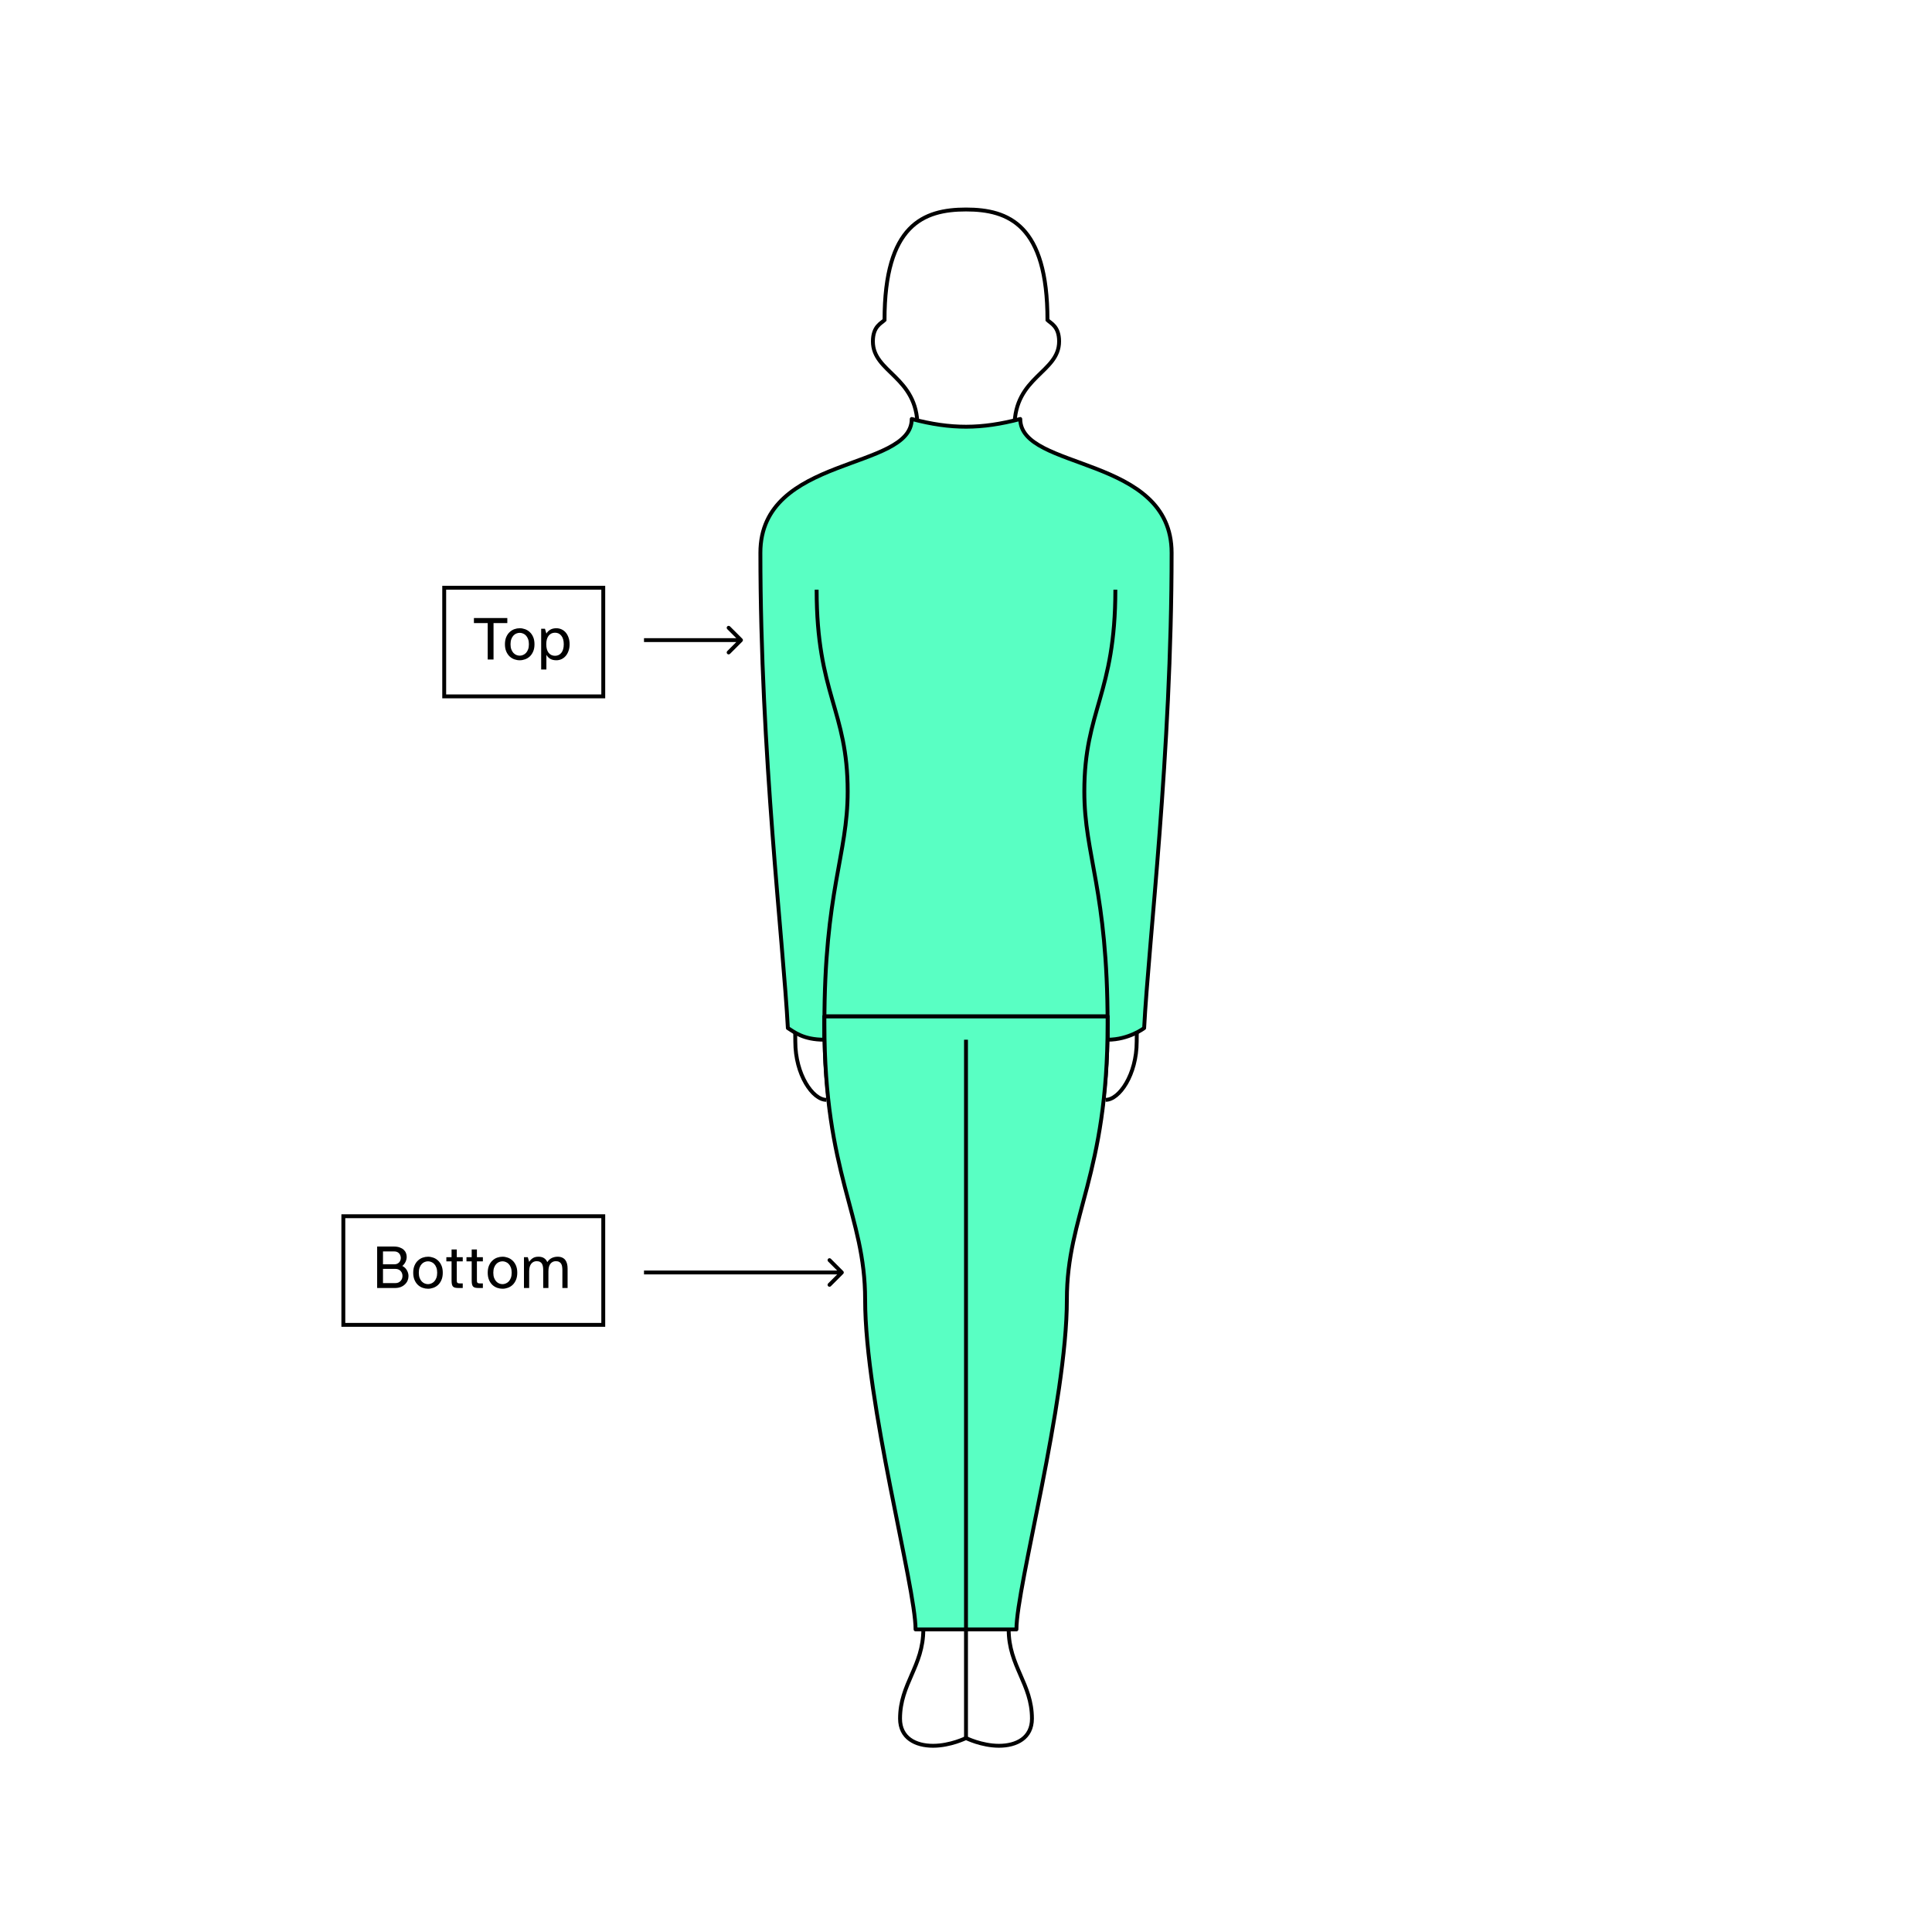
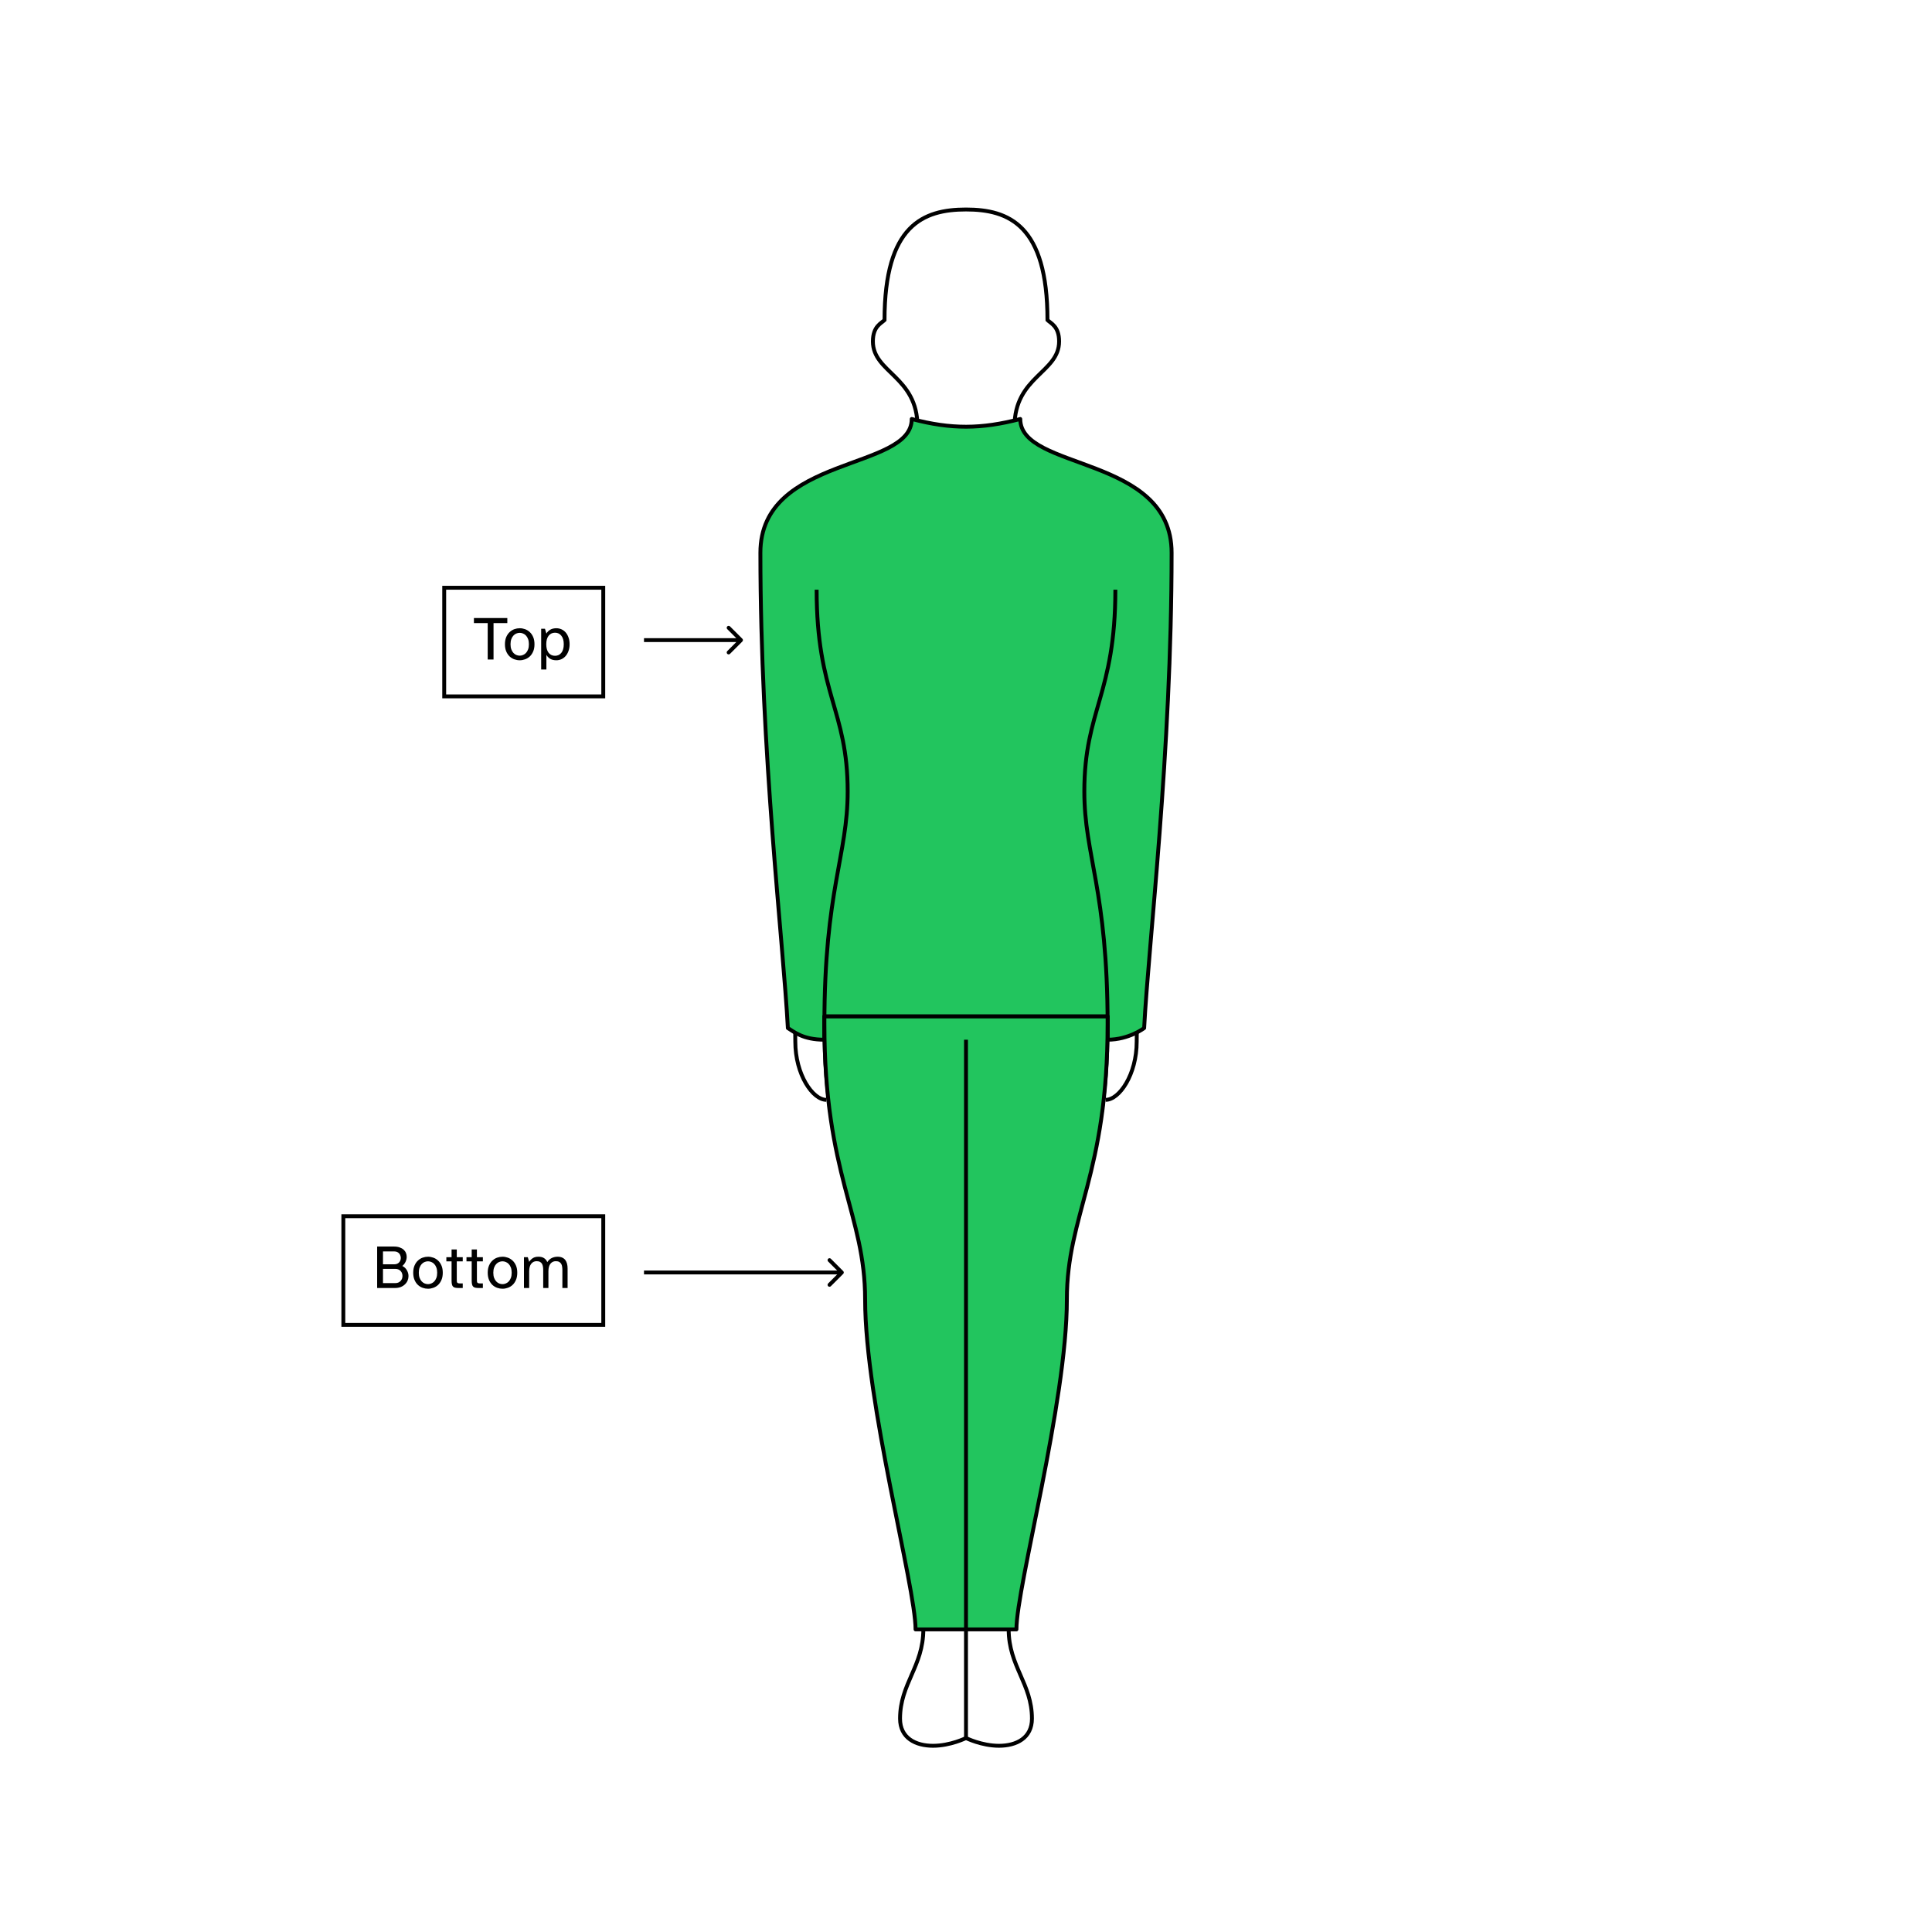
<svg xmlns="http://www.w3.org/2000/svg" width="498" height="498" viewBox="0 0 498 498" fill="none">
-   <path d="M249 54C260 54 270 58 270 82.5C270.833 83.333 273 84.1 273 88C273 96.1 261.5 97 261.5 110C261.5 123 300 119 300 143.5C300 199 293 251.278 293 268.5C293 277 288.5 283.5 285 283.5" stroke="black" />
-   <path d="M249 54C238 54 228 58 228 82.5C227.167 83.333 225 84.1 225 88C225 96.1 236.5 97 236.5 110C236.5 123 198 119 198 143.5C198 199 205 251.278 205 268.5C205 277 209.5 283.5 213 283.5" stroke="black" />
-   <path d="M302 142.489C302 117.266 262.99 121.384 262.99 108C252.93 110.623 245.245 110.691 235.01 108C235.01 121.384 196 117.266 196 142.489C196 194.061 201.927 242.932 203.081 265C204.721 266 207 268 212.5 268V262H285.5V268C291 268 294.919 265 294.919 265C296.073 242.932 302 194.061 302 142.489Z" fill="#59FFC3" stroke="black" stroke-linejoin="round" />
-   <path d="M287.5 152C287.5 179 279.5 183 279.5 204C279.5 220.5 285.5 229.5 285.5 264C285.5 303 274 313 274 335C274 361.5 260 409 260 420C260 429.5 266 434 266 443C266 448 262 450 257.5 450C253 450 249 448 249 448" stroke="black" />
-   <path d="M210.5 152C210.5 179 218.5 183 218.5 204C218.5 220.5 212.5 229.5 212.5 264C212.5 303 224 313 224 335C224 361.5 238 409 238 420C238 429.5 232 434 232 443C232 448 236 450 240.5 450C245 450 249 448 249 448" stroke="black" />
-   <path d="M275 335C275 313 285.5 303 285.5 264V262H212.5V264C212.5 303 223 313 223 335C223 361.5 236 409 236 420H262C262 409 275 361.5 275 335Z" fill="#59FFC3" stroke="black" stroke-linejoin="round" />
-   <path d="M249 268V448" stroke="black" />
-   <path d="M191.354 165.354C191.549 165.158 191.549 164.842 191.354 164.646L188.172 161.464C187.976 161.269 187.66 161.269 187.464 161.464C187.269 161.66 187.269 161.976 187.464 162.172L190.293 165L187.464 167.828C187.269 168.024 187.269 168.34 187.464 168.536C187.66 168.731 187.976 168.731 188.172 168.536L191.354 165.354ZM166 165.5L191 165.5L191 164.5L166 164.5L166 165.5Z" fill="black" />
-   <path d="M122.16 159.312H130.768V160.608H127.216V170H125.712V160.608H122.16V159.312ZM130.155 166.064C130.155 165.349 130.267 164.731 130.491 164.208C130.715 163.685 131.008 163.259 131.371 162.928C131.734 162.587 132.139 162.336 132.587 162.176C133.046 162.016 133.504 161.936 133.963 161.936C134.422 161.936 134.875 162.016 135.323 162.176C135.782 162.336 136.192 162.587 136.555 162.928C136.918 163.259 137.211 163.685 137.435 164.208C137.659 164.731 137.771 165.349 137.771 166.064C137.771 166.779 137.659 167.397 137.435 167.92C137.211 168.443 136.918 168.875 136.555 169.216C136.192 169.547 135.782 169.792 135.323 169.952C134.875 170.112 134.422 170.192 133.963 170.192C133.504 170.192 133.046 170.112 132.587 169.952C132.139 169.792 131.734 169.547 131.371 169.216C131.008 168.875 130.715 168.443 130.491 167.92C130.267 167.397 130.155 166.779 130.155 166.064ZM131.595 166.064C131.595 166.576 131.664 167.019 131.803 167.392C131.942 167.755 132.123 168.059 132.347 168.304C132.571 168.539 132.822 168.715 133.099 168.832C133.387 168.949 133.675 169.008 133.963 169.008C134.251 169.008 134.534 168.949 134.811 168.832C135.099 168.715 135.355 168.539 135.579 168.304C135.803 168.059 135.984 167.755 136.123 167.392C136.262 167.019 136.331 166.576 136.331 166.064C136.331 165.552 136.262 165.109 136.123 164.736C135.984 164.363 135.803 164.059 135.579 163.824C135.355 163.579 135.099 163.403 134.811 163.296C134.534 163.179 134.251 163.12 133.963 163.12C133.675 163.12 133.387 163.179 133.099 163.296C132.822 163.403 132.571 163.579 132.347 163.824C132.123 164.059 131.942 164.363 131.803 164.736C131.664 165.109 131.595 165.552 131.595 166.064ZM139.495 162.064H140.471L140.839 163.312C141.084 162.896 141.415 162.565 141.831 162.32C142.258 162.064 142.786 161.936 143.415 161.936C143.863 161.936 144.295 162.027 144.711 162.208C145.127 162.389 145.49 162.656 145.799 163.008C146.108 163.36 146.354 163.792 146.535 164.304C146.727 164.816 146.823 165.403 146.823 166.064C146.823 166.715 146.727 167.296 146.535 167.808C146.354 168.32 146.108 168.752 145.799 169.104C145.49 169.456 145.127 169.728 144.711 169.92C144.295 170.101 143.863 170.192 143.415 170.192C142.786 170.192 142.258 170.069 141.831 169.824C141.415 169.568 141.084 169.227 140.839 168.8V172.576H139.495V162.064ZM143.063 169.04C143.746 169.04 144.29 168.784 144.695 168.272C145.111 167.749 145.319 167.013 145.319 166.064C145.319 165.115 145.111 164.384 144.695 163.872C144.29 163.349 143.746 163.088 143.063 163.088C142.38 163.088 141.831 163.349 141.415 163.872C141.01 164.384 140.807 165.115 140.807 166.064C140.807 167.013 141.01 167.749 141.415 168.272C141.831 168.784 142.38 169.04 143.063 169.04Z" fill="black" />
-   <rect x="114.5" y="151.5" width="41" height="28" stroke="black" />
-   <path d="M217.354 328.354C217.549 328.158 217.549 327.842 217.354 327.646L214.172 324.464C213.976 324.269 213.66 324.269 213.464 324.464C213.269 324.66 213.269 324.976 213.464 325.172L216.293 328L213.464 330.828C213.269 331.024 213.269 331.34 213.464 331.536C213.66 331.731 213.976 331.731 214.172 331.536L217.354 328.354ZM166 328.5L217 328.5L217 327.5L166 327.5L166 328.5Z" fill="black" />
-   <path d="M97.216 321.312H101.52C102.096 321.312 102.592 321.387 103.008 321.536C103.435 321.685 103.781 321.883 104.048 322.128C104.315 322.373 104.512 322.656 104.64 322.976C104.768 323.296 104.832 323.627 104.832 323.968C104.832 324.395 104.736 324.816 104.544 325.232C104.352 325.648 104.075 326.011 103.712 326.32C104.245 326.597 104.64 326.976 104.896 327.456C105.163 327.925 105.296 328.416 105.296 328.928C105.296 329.312 105.221 329.691 105.072 330.064C104.923 330.427 104.699 330.752 104.4 331.04C104.112 331.328 103.749 331.563 103.312 331.744C102.875 331.915 102.363 332 101.776 332H97.216V321.312ZM98.72 327.072V330.736H101.936C102.235 330.736 102.496 330.683 102.72 330.576C102.944 330.469 103.131 330.331 103.28 330.16C103.44 329.979 103.557 329.781 103.632 329.568C103.707 329.344 103.744 329.115 103.744 328.88C103.744 328.656 103.707 328.437 103.632 328.224C103.557 328 103.44 327.803 103.28 327.632C103.131 327.461 102.944 327.328 102.72 327.232C102.496 327.125 102.229 327.072 101.92 327.072H98.72ZM98.72 322.576V325.888H101.68C101.957 325.888 102.197 325.84 102.4 325.744C102.603 325.648 102.768 325.525 102.896 325.376C103.035 325.227 103.136 325.056 103.2 324.864C103.275 324.661 103.312 324.459 103.312 324.256C103.312 324.043 103.275 323.84 103.2 323.648C103.136 323.445 103.035 323.264 102.896 323.104C102.757 322.944 102.587 322.816 102.384 322.72C102.181 322.624 101.947 322.576 101.68 322.576H98.72ZM106.514 328.064C106.514 327.349 106.626 326.731 106.85 326.208C107.074 325.685 107.368 325.259 107.73 324.928C108.093 324.587 108.498 324.336 108.946 324.176C109.405 324.016 109.864 323.936 110.322 323.936C110.781 323.936 111.234 324.016 111.682 324.176C112.141 324.336 112.552 324.587 112.914 324.928C113.277 325.259 113.57 325.685 113.794 326.208C114.018 326.731 114.13 327.349 114.13 328.064C114.13 328.779 114.018 329.397 113.794 329.92C113.57 330.443 113.277 330.875 112.914 331.216C112.552 331.547 112.141 331.792 111.682 331.952C111.234 332.112 110.781 332.192 110.322 332.192C109.864 332.192 109.405 332.112 108.946 331.952C108.498 331.792 108.093 331.547 107.73 331.216C107.368 330.875 107.074 330.443 106.85 329.92C106.626 329.397 106.514 328.779 106.514 328.064ZM107.954 328.064C107.954 328.576 108.024 329.019 108.162 329.392C108.301 329.755 108.482 330.059 108.706 330.304C108.93 330.539 109.181 330.715 109.458 330.832C109.746 330.949 110.034 331.008 110.322 331.008C110.61 331.008 110.893 330.949 111.17 330.832C111.458 330.715 111.714 330.539 111.938 330.304C112.162 330.059 112.344 329.755 112.482 329.392C112.621 329.019 112.69 328.576 112.69 328.064C112.69 327.552 112.621 327.109 112.482 326.736C112.344 326.363 112.162 326.059 111.938 325.824C111.714 325.579 111.458 325.403 111.17 325.296C110.893 325.179 110.61 325.12 110.322 325.12C110.034 325.12 109.746 325.179 109.458 325.296C109.181 325.403 108.93 325.579 108.706 325.824C108.482 326.059 108.301 326.363 108.162 326.736C108.024 327.109 107.954 327.552 107.954 328.064ZM116.398 324.064V322.064H117.742V324.064H119.278V325.136H117.742V329.792C117.742 329.995 117.748 330.165 117.758 330.304C117.769 330.432 117.801 330.533 117.854 330.608C117.918 330.683 118.004 330.736 118.11 330.768C118.217 330.8 118.366 330.816 118.558 330.816H119.278V332H118.27C117.886 332 117.572 331.973 117.326 331.92C117.092 331.867 116.905 331.771 116.766 331.632C116.628 331.483 116.532 331.28 116.478 331.024C116.425 330.768 116.398 330.432 116.398 330.016V325.136H115.054V324.064H116.398ZM121.586 324.064V322.064H122.93V324.064H124.466V325.136H122.93V329.792C122.93 329.995 122.935 330.165 122.946 330.304C122.957 330.432 122.989 330.533 123.042 330.608C123.106 330.683 123.191 330.736 123.298 330.768C123.405 330.8 123.554 330.816 123.746 330.816H124.466V332H123.458C123.074 332 122.759 331.973 122.514 331.92C122.279 331.867 122.093 331.771 121.954 331.632C121.815 331.483 121.719 331.28 121.666 331.024C121.613 330.768 121.586 330.432 121.586 330.016V325.136H120.242V324.064H121.586ZM125.717 328.064C125.717 327.349 125.829 326.731 126.053 326.208C126.277 325.685 126.571 325.259 126.933 324.928C127.296 324.587 127.701 324.336 128.149 324.176C128.608 324.016 129.067 323.936 129.525 323.936C129.984 323.936 130.437 324.016 130.885 324.176C131.344 324.336 131.755 324.587 132.117 324.928C132.48 325.259 132.773 325.685 132.997 326.208C133.221 326.731 133.333 327.349 133.333 328.064C133.333 328.779 133.221 329.397 132.997 329.92C132.773 330.443 132.48 330.875 132.117 331.216C131.755 331.547 131.344 331.792 130.885 331.952C130.437 332.112 129.984 332.192 129.525 332.192C129.067 332.192 128.608 332.112 128.149 331.952C127.701 331.792 127.296 331.547 126.933 331.216C126.571 330.875 126.277 330.443 126.053 329.92C125.829 329.397 125.717 328.779 125.717 328.064ZM127.157 328.064C127.157 328.576 127.227 329.019 127.365 329.392C127.504 329.755 127.685 330.059 127.909 330.304C128.133 330.539 128.384 330.715 128.661 330.832C128.949 330.949 129.237 331.008 129.525 331.008C129.813 331.008 130.096 330.949 130.373 330.832C130.661 330.715 130.917 330.539 131.141 330.304C131.365 330.059 131.547 329.755 131.685 329.392C131.824 329.019 131.893 328.576 131.893 328.064C131.893 327.552 131.824 327.109 131.685 326.736C131.547 326.363 131.365 326.059 131.141 325.824C130.917 325.579 130.661 325.403 130.373 325.296C130.096 325.179 129.813 325.12 129.525 325.12C129.237 325.12 128.949 325.179 128.661 325.296C128.384 325.403 128.133 325.579 127.909 325.824C127.685 326.059 127.504 326.363 127.365 326.736C127.227 327.109 127.157 327.552 127.157 328.064ZM135.058 324.064H136.049L136.402 325.264C136.626 324.891 136.93 324.576 137.314 324.32C137.698 324.064 138.188 323.936 138.786 323.936C139.394 323.936 139.879 324.059 140.242 324.304C140.615 324.549 140.892 324.891 141.074 325.328C141.394 324.837 141.778 324.485 142.226 324.272C142.684 324.048 143.191 323.936 143.746 323.936C144.204 323.936 144.594 324.011 144.914 324.16C145.244 324.309 145.511 324.517 145.714 324.784C145.916 325.051 146.066 325.371 146.162 325.744C146.258 326.117 146.306 326.528 146.306 326.976V332H144.962V327.376C144.962 327.067 144.94 326.779 144.898 326.512C144.866 326.235 144.786 325.989 144.658 325.776C144.54 325.563 144.37 325.397 144.146 325.28C143.932 325.152 143.639 325.088 143.266 325.088C142.69 325.088 142.226 325.312 141.874 325.76C141.532 326.197 141.362 326.843 141.362 327.696V332H140.018V327.376C140.018 327.067 139.996 326.779 139.954 326.512C139.911 326.235 139.831 325.989 139.714 325.776C139.596 325.563 139.426 325.397 139.202 325.28C138.978 325.152 138.684 325.088 138.322 325.088C137.746 325.088 137.282 325.312 136.93 325.76C136.578 326.197 136.402 326.843 136.402 327.696V332H135.058V324.064Z" fill="black" />
-   <rect x="88.5" y="313.5" width="67" height="28" stroke="black" />
+   <path d="M249 54C260 54 270 58 270 82.5C270.833 83.333 273 84.1 273 88C273 96.1 261.5 97 261.5 110C261.5 123 300 119 300 143.5C300 199 293 251.278 293 268.5C293 277 288.5 283.5 285 283.5" stroke="currentColor" />
+   <path d="M249 54C238 54 228 58 228 82.5C227.167 83.333 225 84.1 225 88C225 96.1 236.5 97 236.5 110C236.5 123 198 119 198 143.5C198 199 205 251.278 205 268.5C205 277 209.5 283.5 213 283.5" stroke="currentColor" />
+   <path d="M302 142.489C302 117.266 262.99 121.384 262.99 108C252.93 110.623 245.245 110.691 235.01 108C235.01 121.384 196 117.266 196 142.489C196 194.061 201.927 242.932 203.081 265C204.721 266 207 268 212.5 268V262H285.5V268C291 268 294.919 265 294.919 265C296.073 242.932 302 194.061 302 142.489Z" fill="#22c55e" stroke="currentColor" stroke-linejoin="round" />
+   <path d="M287.5 152C287.5 179 279.5 183 279.5 204C279.5 220.5 285.5 229.5 285.5 264C285.5 303 274 313 274 335C274 361.5 260 409 260 420C260 429.5 266 434 266 443C266 448 262 450 257.5 450C253 450 249 448 249 448" stroke="currentColor" />
+   <path d="M210.5 152C210.5 179 218.5 183 218.5 204C218.5 220.5 212.5 229.5 212.5 264C212.5 303 224 313 224 335C224 361.5 238 409 238 420C238 429.5 232 434 232 443C232 448 236 450 240.5 450C245 450 249 448 249 448" stroke="currentColor" />
+   <path d="M275 335C275 313 285.5 303 285.5 264V262H212.5V264C212.5 303 223 313 223 335C223 361.5 236 409 236 420H262C262 409 275 361.5 275 335Z" fill="#22c55e" stroke="currentColor" stroke-linejoin="round" />
+   <path d="M249 268V448" stroke="currentColor" />
+   <path d="M191.354 165.354C191.549 165.158 191.549 164.842 191.354 164.646L188.172 161.464C187.976 161.269 187.66 161.269 187.464 161.464C187.269 161.66 187.269 161.976 187.464 162.172L190.293 165L187.464 167.828C187.269 168.024 187.269 168.34 187.464 168.536C187.66 168.731 187.976 168.731 188.172 168.536L191.354 165.354ZM166 165.5L191 165.5L191 164.5L166 164.5L166 165.5Z" fill="currentColor" />
+   <path d="M122.16 159.312H130.768V160.608H127.216V170H125.712V160.608H122.16V159.312ZM130.155 166.064C130.155 165.349 130.267 164.731 130.491 164.208C130.715 163.685 131.008 163.259 131.371 162.928C131.734 162.587 132.139 162.336 132.587 162.176C133.046 162.016 133.504 161.936 133.963 161.936C134.422 161.936 134.875 162.016 135.323 162.176C135.782 162.336 136.192 162.587 136.555 162.928C136.918 163.259 137.211 163.685 137.435 164.208C137.659 164.731 137.771 165.349 137.771 166.064C137.771 166.779 137.659 167.397 137.435 167.92C137.211 168.443 136.918 168.875 136.555 169.216C136.192 169.547 135.782 169.792 135.323 169.952C134.875 170.112 134.422 170.192 133.963 170.192C133.504 170.192 133.046 170.112 132.587 169.952C132.139 169.792 131.734 169.547 131.371 169.216C131.008 168.875 130.715 168.443 130.491 167.92C130.267 167.397 130.155 166.779 130.155 166.064ZM131.595 166.064C131.595 166.576 131.664 167.019 131.803 167.392C131.942 167.755 132.123 168.059 132.347 168.304C132.571 168.539 132.822 168.715 133.099 168.832C133.387 168.949 133.675 169.008 133.963 169.008C134.251 169.008 134.534 168.949 134.811 168.832C135.099 168.715 135.355 168.539 135.579 168.304C135.803 168.059 135.984 167.755 136.123 167.392C136.262 167.019 136.331 166.576 136.331 166.064C136.331 165.552 136.262 165.109 136.123 164.736C135.984 164.363 135.803 164.059 135.579 163.824C135.355 163.579 135.099 163.403 134.811 163.296C134.534 163.179 134.251 163.12 133.963 163.12C133.675 163.12 133.387 163.179 133.099 163.296C132.822 163.403 132.571 163.579 132.347 163.824C132.123 164.059 131.942 164.363 131.803 164.736C131.664 165.109 131.595 165.552 131.595 166.064ZM139.495 162.064H140.471L140.839 163.312C141.084 162.896 141.415 162.565 141.831 162.32C142.258 162.064 142.786 161.936 143.415 161.936C143.863 161.936 144.295 162.027 144.711 162.208C145.127 162.389 145.49 162.656 145.799 163.008C146.108 163.36 146.354 163.792 146.535 164.304C146.727 164.816 146.823 165.403 146.823 166.064C146.823 166.715 146.727 167.296 146.535 167.808C146.354 168.32 146.108 168.752 145.799 169.104C145.49 169.456 145.127 169.728 144.711 169.92C144.295 170.101 143.863 170.192 143.415 170.192C142.786 170.192 142.258 170.069 141.831 169.824C141.415 169.568 141.084 169.227 140.839 168.8V172.576H139.495V162.064ZM143.063 169.04C143.746 169.04 144.29 168.784 144.695 168.272C145.111 167.749 145.319 167.013 145.319 166.064C145.319 165.115 145.111 164.384 144.695 163.872C144.29 163.349 143.746 163.088 143.063 163.088C142.38 163.088 141.831 163.349 141.415 163.872C141.01 164.384 140.807 165.115 140.807 166.064C140.807 167.013 141.01 167.749 141.415 168.272C141.831 168.784 142.38 169.04 143.063 169.04Z" fill="currentColor" />
+   <rect x="114.5" y="151.5" width="41" height="28" stroke="currentColor" />
+   <path d="M217.354 328.354C217.549 328.158 217.549 327.842 217.354 327.646L214.172 324.464C213.976 324.269 213.66 324.269 213.464 324.464C213.269 324.66 213.269 324.976 213.464 325.172L216.293 328L213.464 330.828C213.269 331.024 213.269 331.34 213.464 331.536C213.66 331.731 213.976 331.731 214.172 331.536L217.354 328.354ZM166 328.5L217 328.5L217 327.5L166 327.5L166 328.5Z" fill="currentColor" />
+   <path d="M97.216 321.312H101.52C102.096 321.312 102.592 321.387 103.008 321.536C103.435 321.685 103.781 321.883 104.048 322.128C104.315 322.373 104.512 322.656 104.64 322.976C104.768 323.296 104.832 323.627 104.832 323.968C104.832 324.395 104.736 324.816 104.544 325.232C104.352 325.648 104.075 326.011 103.712 326.32C104.245 326.597 104.64 326.976 104.896 327.456C105.163 327.925 105.296 328.416 105.296 328.928C105.296 329.312 105.221 329.691 105.072 330.064C104.923 330.427 104.699 330.752 104.4 331.04C104.112 331.328 103.749 331.563 103.312 331.744C102.875 331.915 102.363 332 101.776 332H97.216V321.312ZM98.72 327.072V330.736H101.936C102.235 330.736 102.496 330.683 102.72 330.576C102.944 330.469 103.131 330.331 103.28 330.16C103.44 329.979 103.557 329.781 103.632 329.568C103.707 329.344 103.744 329.115 103.744 328.88C103.744 328.656 103.707 328.437 103.632 328.224C103.557 328 103.44 327.803 103.28 327.632C103.131 327.461 102.944 327.328 102.72 327.232C102.496 327.125 102.229 327.072 101.92 327.072H98.72ZM98.72 322.576V325.888H101.68C101.957 325.888 102.197 325.84 102.4 325.744C102.603 325.648 102.768 325.525 102.896 325.376C103.035 325.227 103.136 325.056 103.2 324.864C103.275 324.661 103.312 324.459 103.312 324.256C103.312 324.043 103.275 323.84 103.2 323.648C103.136 323.445 103.035 323.264 102.896 323.104C102.757 322.944 102.587 322.816 102.384 322.72C102.181 322.624 101.947 322.576 101.68 322.576H98.72ZM106.514 328.064C106.514 327.349 106.626 326.731 106.85 326.208C107.074 325.685 107.368 325.259 107.73 324.928C108.093 324.587 108.498 324.336 108.946 324.176C109.405 324.016 109.864 323.936 110.322 323.936C110.781 323.936 111.234 324.016 111.682 324.176C112.141 324.336 112.552 324.587 112.914 324.928C113.277 325.259 113.57 325.685 113.794 326.208C114.018 326.731 114.13 327.349 114.13 328.064C114.13 328.779 114.018 329.397 113.794 329.92C113.57 330.443 113.277 330.875 112.914 331.216C112.552 331.547 112.141 331.792 111.682 331.952C111.234 332.112 110.781 332.192 110.322 332.192C109.864 332.192 109.405 332.112 108.946 331.952C108.498 331.792 108.093 331.547 107.73 331.216C107.368 330.875 107.074 330.443 106.85 329.92C106.626 329.397 106.514 328.779 106.514 328.064ZM107.954 328.064C107.954 328.576 108.024 329.019 108.162 329.392C108.301 329.755 108.482 330.059 108.706 330.304C108.93 330.539 109.181 330.715 109.458 330.832C109.746 330.949 110.034 331.008 110.322 331.008C110.61 331.008 110.893 330.949 111.17 330.832C111.458 330.715 111.714 330.539 111.938 330.304C112.162 330.059 112.344 329.755 112.482 329.392C112.621 329.019 112.69 328.576 112.69 328.064C112.69 327.552 112.621 327.109 112.482 326.736C112.344 326.363 112.162 326.059 111.938 325.824C111.714 325.579 111.458 325.403 111.17 325.296C110.893 325.179 110.61 325.12 110.322 325.12C110.034 325.12 109.746 325.179 109.458 325.296C109.181 325.403 108.93 325.579 108.706 325.824C108.482 326.059 108.301 326.363 108.162 326.736C108.024 327.109 107.954 327.552 107.954 328.064ZM116.398 324.064V322.064H117.742V324.064H119.278V325.136H117.742V329.792C117.742 329.995 117.748 330.165 117.758 330.304C117.769 330.432 117.801 330.533 117.854 330.608C117.918 330.683 118.004 330.736 118.11 330.768C118.217 330.8 118.366 330.816 118.558 330.816H119.278V332H118.27C117.886 332 117.572 331.973 117.326 331.92C117.092 331.867 116.905 331.771 116.766 331.632C116.628 331.483 116.532 331.28 116.478 331.024C116.425 330.768 116.398 330.432 116.398 330.016V325.136H115.054V324.064H116.398ZM121.586 324.064V322.064H122.93V324.064H124.466V325.136H122.93V329.792C122.93 329.995 122.935 330.165 122.946 330.304C122.957 330.432 122.989 330.533 123.042 330.608C123.106 330.683 123.191 330.736 123.298 330.768C123.405 330.8 123.554 330.816 123.746 330.816H124.466V332H123.458C123.074 332 122.759 331.973 122.514 331.92C122.279 331.867 122.093 331.771 121.954 331.632C121.815 331.483 121.719 331.28 121.666 331.024C121.613 330.768 121.586 330.432 121.586 330.016V325.136H120.242V324.064H121.586ZM125.717 328.064C125.717 327.349 125.829 326.731 126.053 326.208C126.277 325.685 126.571 325.259 126.933 324.928C127.296 324.587 127.701 324.336 128.149 324.176C128.608 324.016 129.067 323.936 129.525 323.936C129.984 323.936 130.437 324.016 130.885 324.176C131.344 324.336 131.755 324.587 132.117 324.928C132.48 325.259 132.773 325.685 132.997 326.208C133.221 326.731 133.333 327.349 133.333 328.064C133.333 328.779 133.221 329.397 132.997 329.92C132.773 330.443 132.48 330.875 132.117 331.216C131.755 331.547 131.344 331.792 130.885 331.952C130.437 332.112 129.984 332.192 129.525 332.192C129.067 332.192 128.608 332.112 128.149 331.952C127.701 331.792 127.296 331.547 126.933 331.216C126.571 330.875 126.277 330.443 126.053 329.92C125.829 329.397 125.717 328.779 125.717 328.064ZM127.157 328.064C127.157 328.576 127.227 329.019 127.365 329.392C127.504 329.755 127.685 330.059 127.909 330.304C128.133 330.539 128.384 330.715 128.661 330.832C128.949 330.949 129.237 331.008 129.525 331.008C129.813 331.008 130.096 330.949 130.373 330.832C130.661 330.715 130.917 330.539 131.141 330.304C131.365 330.059 131.547 329.755 131.685 329.392C131.824 329.019 131.893 328.576 131.893 328.064C131.893 327.552 131.824 327.109 131.685 326.736C131.547 326.363 131.365 326.059 131.141 325.824C130.917 325.579 130.661 325.403 130.373 325.296C130.096 325.179 129.813 325.12 129.525 325.12C129.237 325.12 128.949 325.179 128.661 325.296C128.384 325.403 128.133 325.579 127.909 325.824C127.685 326.059 127.504 326.363 127.365 326.736C127.227 327.109 127.157 327.552 127.157 328.064ZM135.058 324.064H136.049L136.402 325.264C136.626 324.891 136.93 324.576 137.314 324.32C137.698 324.064 138.188 323.936 138.786 323.936C139.394 323.936 139.879 324.059 140.242 324.304C140.615 324.549 140.892 324.891 141.074 325.328C141.394 324.837 141.778 324.485 142.226 324.272C142.684 324.048 143.191 323.936 143.746 323.936C144.204 323.936 144.594 324.011 144.914 324.16C145.244 324.309 145.511 324.517 145.714 324.784C145.916 325.051 146.066 325.371 146.162 325.744C146.258 326.117 146.306 326.528 146.306 326.976V332H144.962V327.376C144.962 327.067 144.94 326.779 144.898 326.512C144.866 326.235 144.786 325.989 144.658 325.776C144.54 325.563 144.37 325.397 144.146 325.28C143.932 325.152 143.639 325.088 143.266 325.088C142.69 325.088 142.226 325.312 141.874 325.76C141.532 326.197 141.362 326.843 141.362 327.696V332H140.018V327.376C140.018 327.067 139.996 326.779 139.954 326.512C139.911 326.235 139.831 325.989 139.714 325.776C139.596 325.563 139.426 325.397 139.202 325.28C138.978 325.152 138.684 325.088 138.322 325.088C137.746 325.088 137.282 325.312 136.93 325.76C136.578 326.197 136.402 326.843 136.402 327.696V332H135.058V324.064Z" fill="currentColor" />
+   <rect x="88.5" y="313.5" width="67" height="28" stroke="currentColor" />
</svg>
